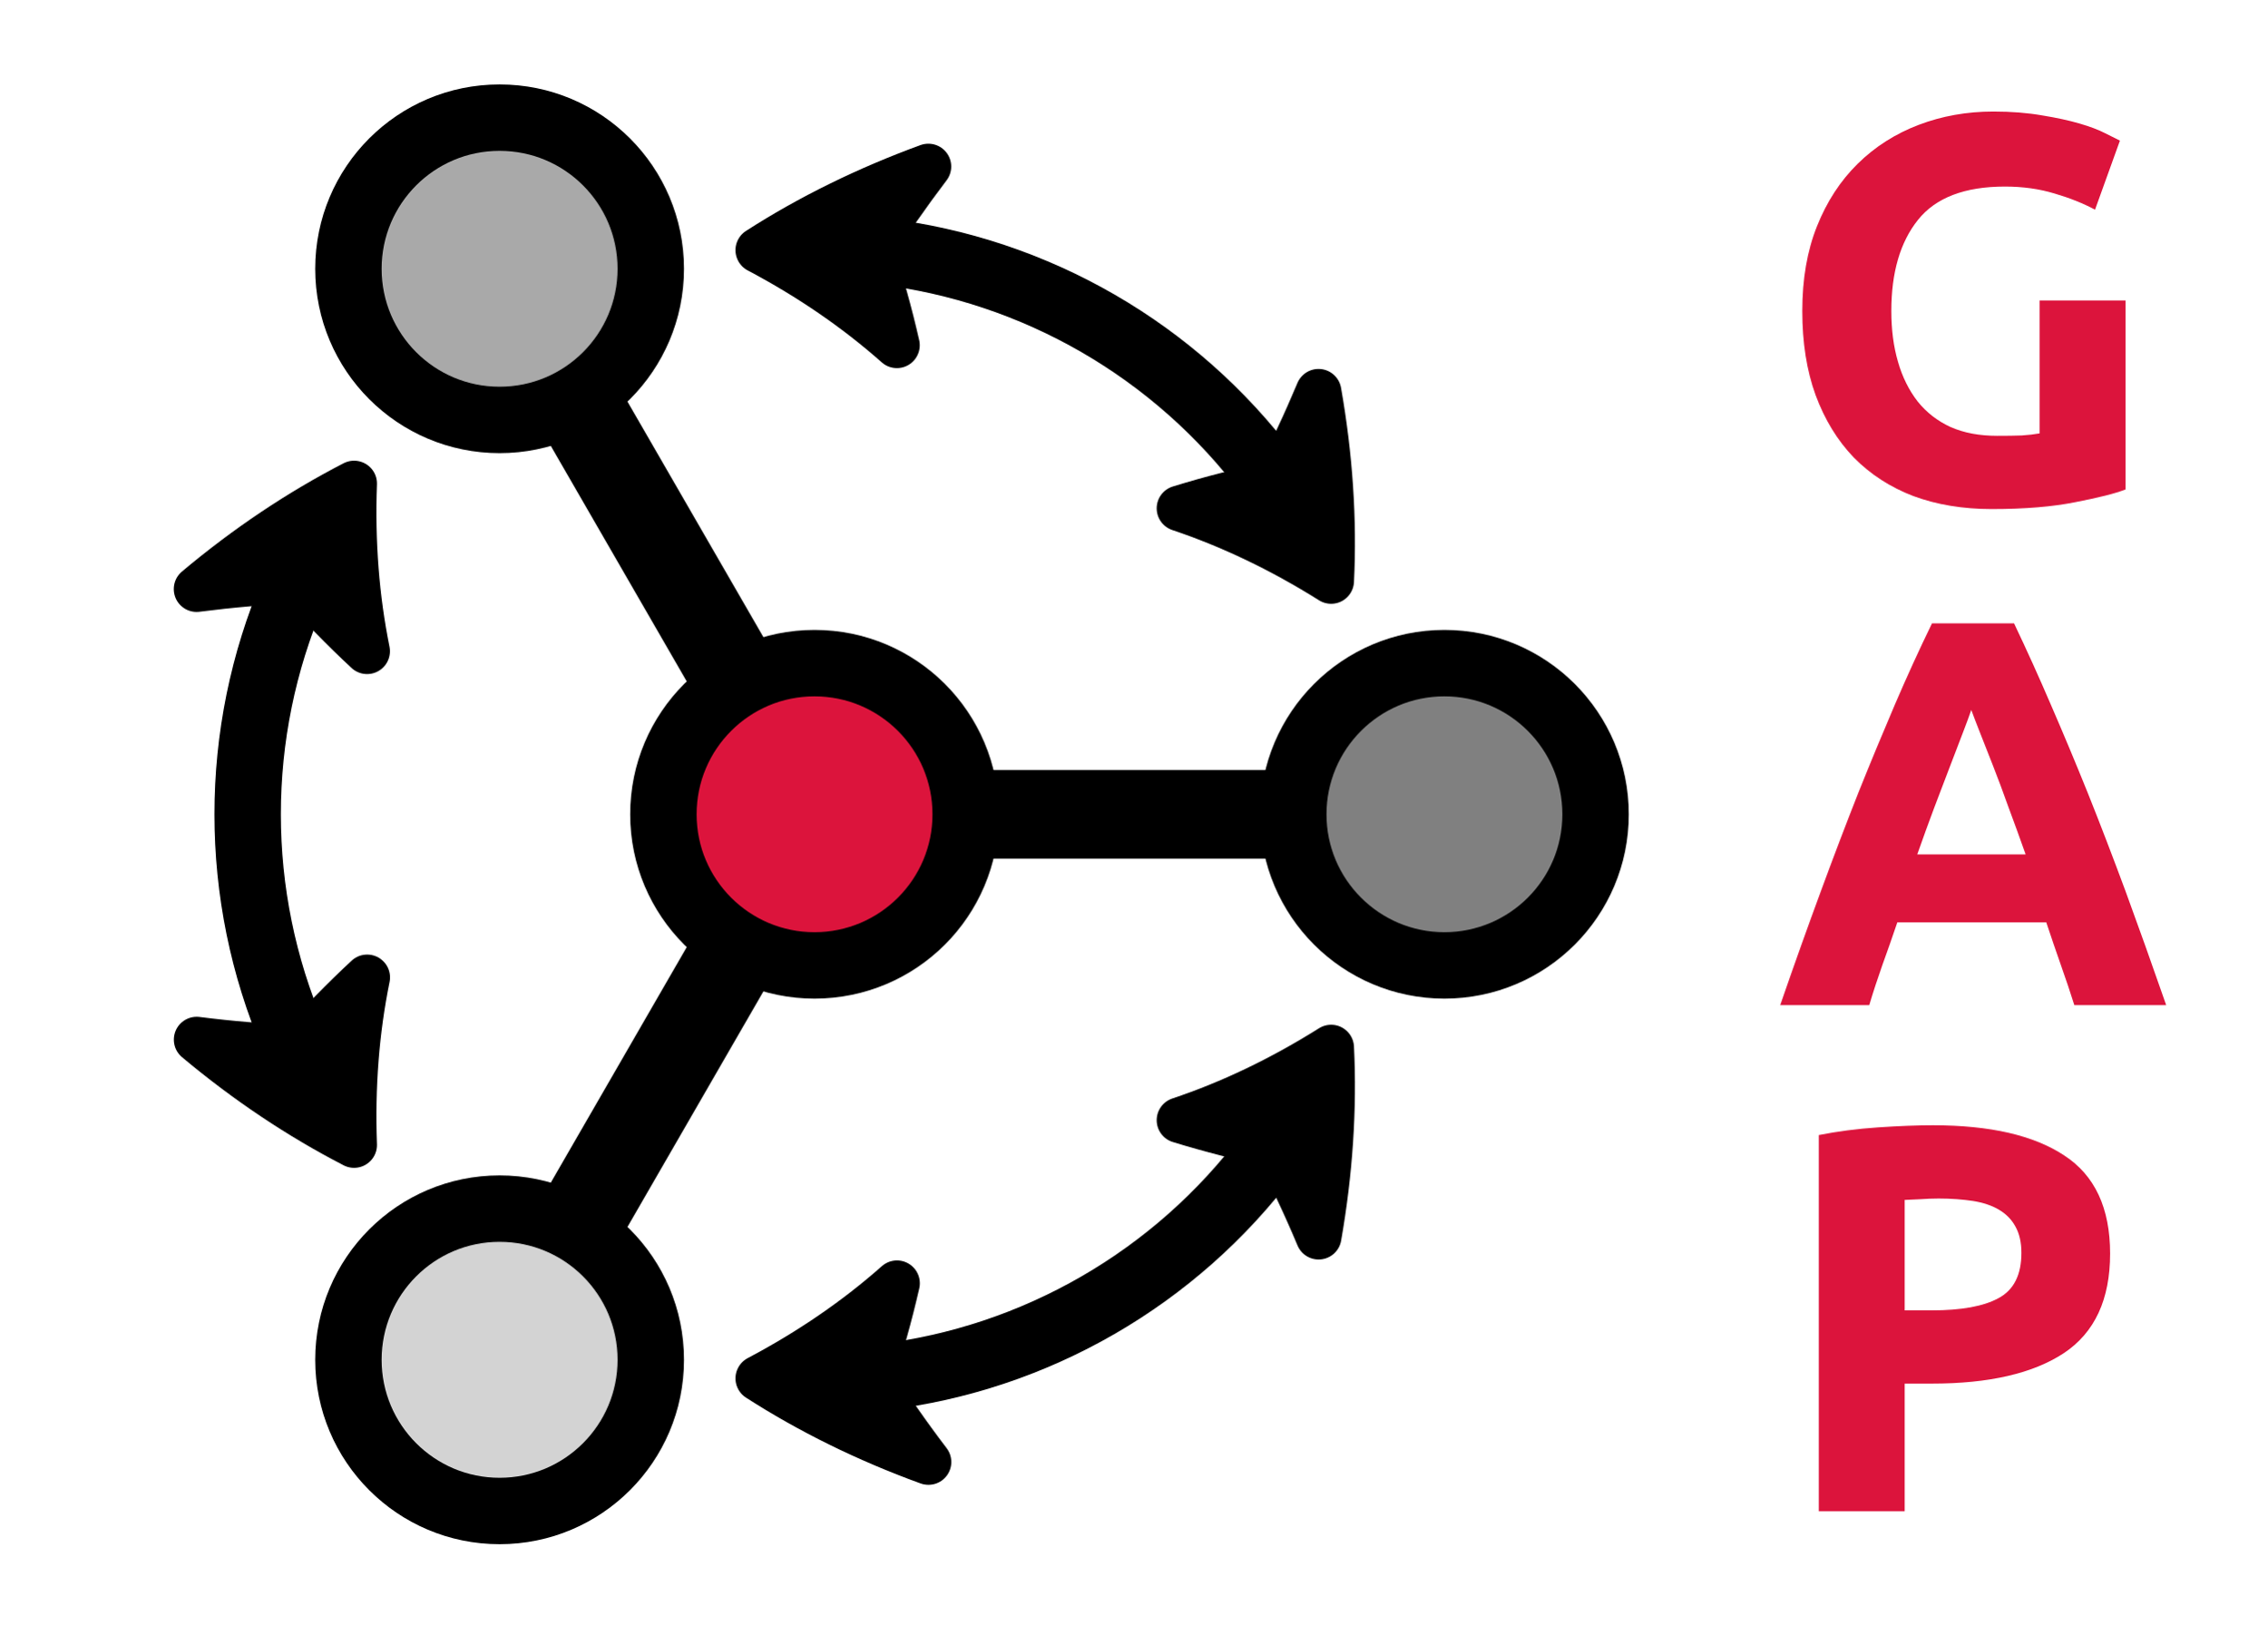
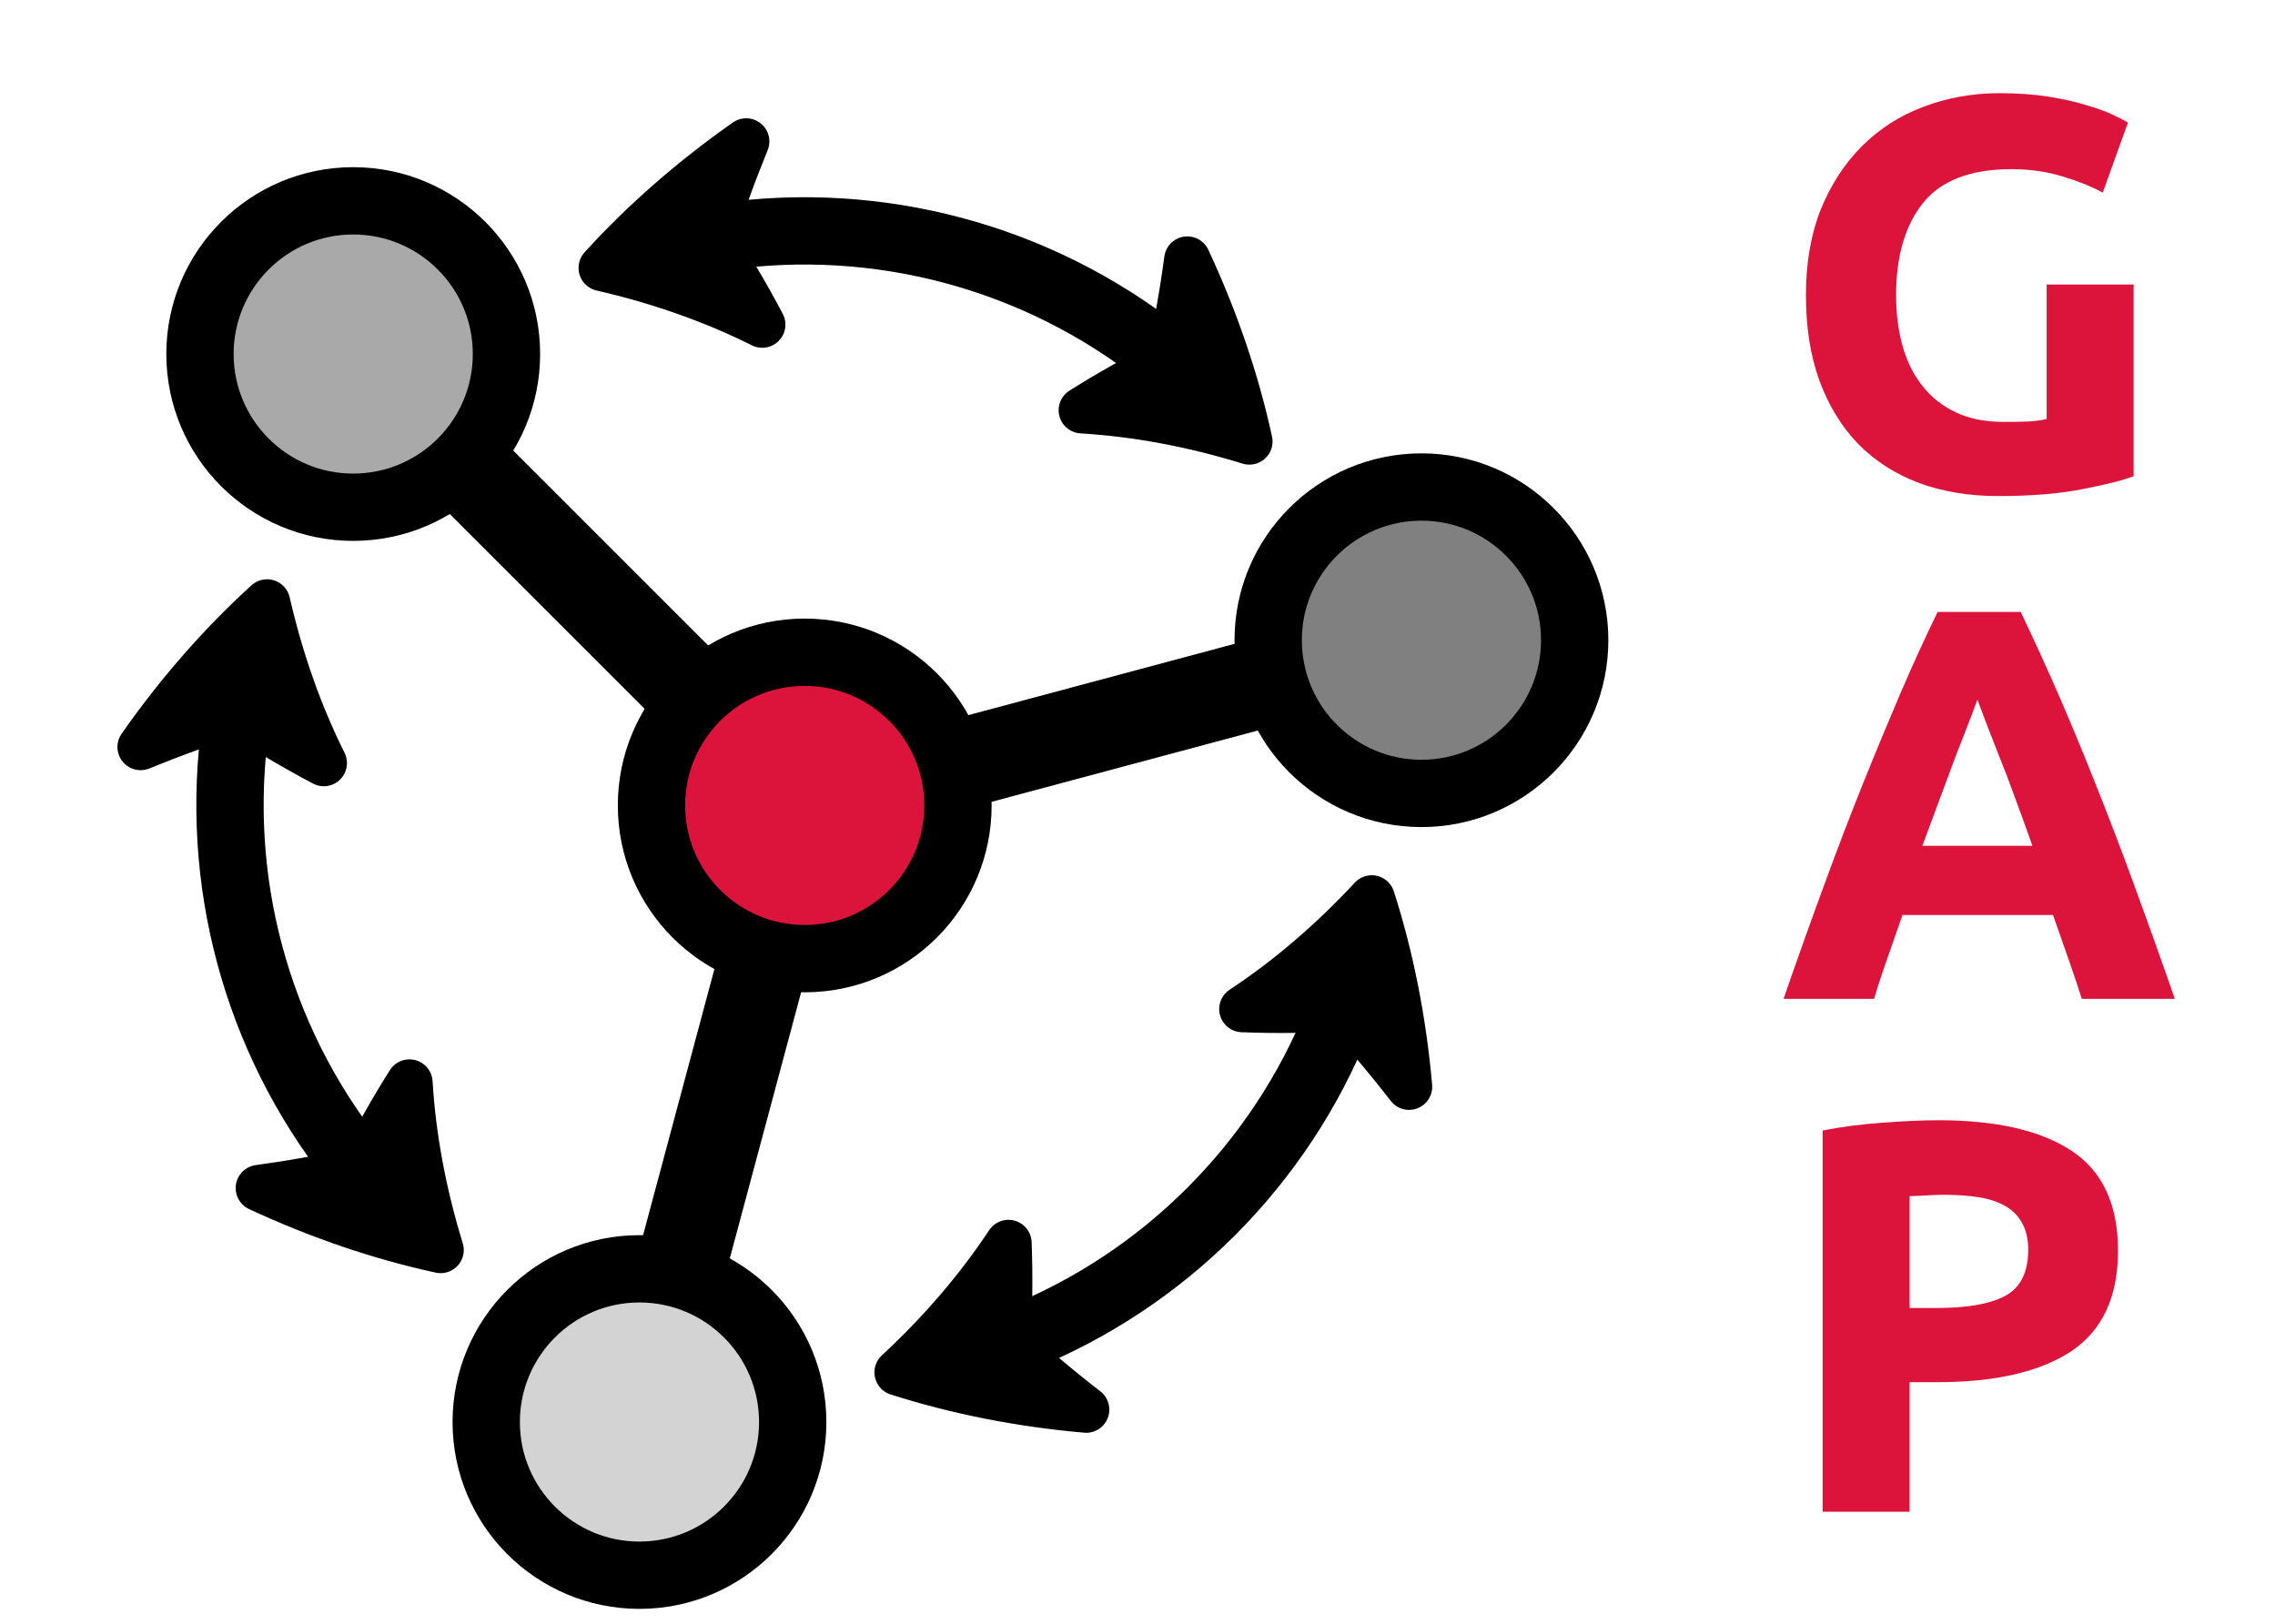
- <svg xmlns="http://www.w3.org/2000/svg" xmlns:xlink="http://www.w3.org/1999/xlink" width="101.041pt" height="73.288pt" viewBox="0 0 101.041 73.288">
+ <svg xmlns="http://www.w3.org/2000/svg" xmlns:xlink="http://www.w3.org/1999/xlink" width="100.122pt" height="71.451pt" viewBox="0 0 100.122 71.451">
  <defs>
    <g>
      <g id="glyph-0-0">
-         <path d="M 10.266 -14.062 C 8.473 -14.062 7.18 -13.566 6.391 -12.578 C 5.598 -11.586 5.203 -10.234 5.203 -8.516 C 5.203 -7.68 5.301 -6.926 5.5 -6.25 C 5.695 -5.57 5.988 -4.984 6.375 -4.484 C 6.77 -3.992 7.258 -3.613 7.844 -3.344 C 8.438 -3.082 9.129 -2.953 9.922 -2.953 C 10.348 -2.953 10.711 -2.957 11.016 -2.969 C 11.316 -2.988 11.582 -3.02 11.812 -3.062 L 11.812 -8.984 L 15.641 -8.984 L 15.641 -0.562 C 15.18 -0.383 14.441 -0.195 13.422 0 C 12.41 0.207 11.16 0.312 9.672 0.312 C 8.391 0.312 7.227 0.117 6.188 -0.266 C 5.156 -0.66 4.27 -1.234 3.531 -1.984 C 2.801 -2.742 2.234 -3.672 1.828 -4.766 C 1.43 -5.859 1.234 -7.109 1.234 -8.516 C 1.234 -9.941 1.453 -11.203 1.891 -12.297 C 2.328 -13.391 2.93 -14.316 3.703 -15.078 C 4.473 -15.836 5.379 -16.414 6.422 -16.812 C 7.461 -17.207 8.57 -17.406 9.75 -17.406 C 10.551 -17.406 11.273 -17.348 11.922 -17.234 C 12.566 -17.129 13.117 -17.008 13.578 -16.875 C 14.047 -16.738 14.43 -16.594 14.734 -16.438 C 15.035 -16.289 15.254 -16.18 15.391 -16.109 L 14.281 -13.031 C 13.758 -13.312 13.16 -13.551 12.484 -13.75 C 11.805 -13.957 11.066 -14.062 10.266 -14.062 Z M 10.266 -14.062 " />
+         <path d="M 10.281 -14.078 C 8.488 -14.078 7.191 -13.582 6.391 -12.594 C 5.598 -11.602 5.203 -10.25 5.203 -8.531 C 5.203 -7.695 5.301 -6.938 5.5 -6.25 C 5.695 -5.57 5.992 -4.988 6.391 -4.5 C 6.785 -4.008 7.273 -3.629 7.859 -3.359 C 8.453 -3.086 9.141 -2.953 9.922 -2.953 C 10.348 -2.953 10.711 -2.957 11.016 -2.969 C 11.328 -2.988 11.598 -3.023 11.828 -3.078 L 11.828 -9 L 15.656 -9 L 15.656 -0.562 C 15.195 -0.383 14.457 -0.195 13.438 0 C 12.426 0.207 11.176 0.312 9.688 0.312 C 8.406 0.312 7.242 0.117 6.203 -0.266 C 5.16 -0.66 4.27 -1.234 3.531 -1.984 C 2.801 -2.742 2.234 -3.672 1.828 -4.766 C 1.43 -5.867 1.234 -7.125 1.234 -8.531 C 1.234 -9.957 1.453 -11.219 1.891 -12.312 C 2.336 -13.406 2.941 -14.332 3.703 -15.094 C 4.473 -15.863 5.379 -16.441 6.422 -16.828 C 7.461 -17.223 8.57 -17.422 9.75 -17.422 C 10.562 -17.422 11.289 -17.367 11.938 -17.266 C 12.582 -17.16 13.133 -17.035 13.594 -16.891 C 14.062 -16.754 14.445 -16.613 14.75 -16.469 C 15.062 -16.32 15.281 -16.207 15.406 -16.125 L 14.297 -13.047 C 13.773 -13.328 13.176 -13.566 12.5 -13.766 C 11.82 -13.973 11.082 -14.078 10.281 -14.078 Z M 10.281 -14.078 " />
      </g>
      <g id="glyph-0-1">
-         <path d="M 13.359 0 C 13.172 -0.594 12.969 -1.195 12.75 -1.812 C 12.531 -2.438 12.316 -3.062 12.109 -3.688 L 5.469 -3.688 C 5.258 -3.062 5.039 -2.438 4.812 -1.812 C 4.594 -1.195 4.395 -0.594 4.219 0 L 0.25 0 C 0.883 -1.832 1.488 -3.523 2.062 -5.078 C 2.633 -6.629 3.191 -8.094 3.734 -9.469 C 4.285 -10.844 4.828 -12.148 5.359 -13.391 C 5.891 -14.629 6.441 -15.836 7.016 -17.016 L 10.672 -17.016 C 11.234 -15.836 11.781 -14.629 12.312 -13.391 C 12.852 -12.148 13.398 -10.844 13.953 -9.469 C 14.504 -8.094 15.066 -6.629 15.641 -5.078 C 16.211 -3.523 16.816 -1.832 17.453 0 Z M 8.766 -13.156 C 8.68 -12.906 8.555 -12.566 8.391 -12.141 C 8.234 -11.723 8.047 -11.234 7.828 -10.672 C 7.617 -10.117 7.383 -9.504 7.125 -8.828 C 6.875 -8.16 6.617 -7.457 6.359 -6.719 L 11.188 -6.719 C 10.926 -7.457 10.672 -8.16 10.422 -8.828 C 10.18 -9.504 9.953 -10.117 9.734 -10.672 C 9.516 -11.234 9.32 -11.723 9.156 -12.141 C 8.988 -12.566 8.859 -12.906 8.766 -13.156 Z M 8.766 -13.156 " />
+         <path d="M 13.375 0 C 13.188 -0.594 12.984 -1.195 12.766 -1.812 C 12.547 -2.438 12.328 -3.062 12.109 -3.688 L 5.484 -3.688 C 5.266 -3.062 5.047 -2.438 4.828 -1.812 C 4.609 -1.195 4.41 -0.594 4.234 0 L 0.25 0 C 0.883 -1.832 1.488 -3.523 2.062 -5.078 C 2.633 -6.641 3.195 -8.109 3.75 -9.484 C 4.301 -10.859 4.844 -12.164 5.375 -13.406 C 5.906 -14.645 6.457 -15.852 7.031 -17.031 L 10.688 -17.031 C 11.25 -15.852 11.801 -14.645 12.344 -13.406 C 12.883 -12.164 13.426 -10.859 13.969 -9.484 C 14.52 -8.109 15.082 -6.641 15.656 -5.078 C 16.227 -3.523 16.832 -1.832 17.469 0 Z M 8.781 -13.172 C 8.695 -12.93 8.57 -12.598 8.406 -12.172 C 8.238 -11.742 8.047 -11.25 7.828 -10.688 C 7.617 -10.133 7.391 -9.52 7.141 -8.844 C 6.891 -8.176 6.629 -7.473 6.359 -6.734 L 11.203 -6.734 C 10.941 -7.473 10.688 -8.176 10.438 -8.844 C 10.195 -9.52 9.961 -10.133 9.734 -10.688 C 9.516 -11.25 9.32 -11.742 9.156 -12.172 C 9 -12.598 8.875 -12.93 8.781 -13.172 Z M 8.781 -13.172 " />
      </g>
      <g id="glyph-0-2">
-         <path d="M 7.062 -17.203 C 9.602 -17.203 11.551 -16.754 12.906 -15.859 C 14.27 -14.973 14.953 -13.516 14.953 -11.484 C 14.953 -9.441 14.266 -7.961 12.891 -7.047 C 11.516 -6.141 9.551 -5.688 7 -5.688 L 5.797 -5.688 L 5.797 0 L 1.969 0 L 1.969 -16.766 C 2.801 -16.93 3.68 -17.047 4.609 -17.109 C 5.547 -17.172 6.363 -17.203 7.062 -17.203 Z M 7.312 -13.938 C 7.031 -13.938 6.754 -13.926 6.484 -13.906 C 6.223 -13.895 5.992 -13.883 5.797 -13.875 L 5.797 -8.953 L 7 -8.953 C 8.32 -8.953 9.316 -9.133 9.984 -9.5 C 10.66 -9.863 11 -10.535 11 -11.516 C 11 -11.984 10.91 -12.375 10.734 -12.688 C 10.566 -13 10.32 -13.25 10 -13.438 C 9.688 -13.625 9.301 -13.754 8.844 -13.828 C 8.383 -13.898 7.875 -13.938 7.312 -13.938 Z M 7.312 -13.938 " />
+         <path d="M 7.078 -17.234 C 9.617 -17.234 11.566 -16.785 12.922 -15.891 C 14.285 -14.992 14.969 -13.531 14.969 -11.5 C 14.969 -9.457 14.281 -7.977 12.906 -7.062 C 11.531 -6.156 9.562 -5.703 7 -5.703 L 5.797 -5.703 L 5.797 0 L 1.969 0 L 1.969 -16.781 C 2.801 -16.945 3.68 -17.062 4.609 -17.125 C 5.547 -17.195 6.367 -17.234 7.078 -17.234 Z M 7.328 -13.953 C 7.047 -13.953 6.77 -13.941 6.5 -13.922 C 6.227 -13.91 5.992 -13.898 5.797 -13.891 L 5.797 -8.969 L 7 -8.969 C 8.332 -8.969 9.332 -9.145 10 -9.5 C 10.676 -9.863 11.016 -10.539 11.016 -11.531 C 11.016 -12 10.926 -12.391 10.75 -12.703 C 10.582 -13.016 10.336 -13.266 10.016 -13.453 C 9.691 -13.641 9.301 -13.77 8.844 -13.844 C 8.383 -13.914 7.879 -13.953 7.328 -13.953 Z M 7.328 -13.953 " />
      </g>
    </g>
    <clipPath id="clip-0">
-       <path clip-rule="nonzero" d="M 0.012 0 L 90 0 L 90 72.582 L 0.012 72.582 Z M 0.012 0 " />
+       <path clip-rule="nonzero" d="M 0 0.039 L 99.25 0.039 L 99.25 70.867 L 0 70.867 Z M 0 0.039 " />
    </clipPath>
    <clipPath id="clip-1">
-       <path clip-rule="nonzero" d="M 0.012 0 L 85 0 L 85 72.582 L 0.012 72.582 Z M 0.012 0 " />
+       <path clip-rule="nonzero" d="M 0 0.039 L 88 0.039 L 88 70.867 L 0 70.867 Z M 0 0.039 " />
    </clipPath>
    <clipPath id="clip-2">
-       <path clip-rule="nonzero" d="M 15 0 L 100.078 0 L 100.078 72.582 L 15 72.582 Z M 15 0 " />
+       <path clip-rule="nonzero" d="M 0 0.039 L 90 0.039 L 90 70.867 L 0 70.867 Z M 0 0.039 " />
    </clipPath>
    <clipPath id="clip-3">
-       <path clip-rule="nonzero" d="M 0.012 0 L 71 0 L 71 61 L 0.012 61 Z M 0.012 0 " />
+       <path clip-rule="nonzero" d="M 0 0.039 L 85 0.039 L 85 70.867 L 0 70.867 Z M 0 0.039 " />
    </clipPath>
    <clipPath id="clip-4">
-       <path clip-rule="nonzero" d="M 0.012 12 L 71 12 L 71 72.582 L 0.012 72.582 Z M 0.012 12 " />
+       <path clip-rule="nonzero" d="M 13 0.039 L 99.25 0.039 L 99.25 70.867 L 13 70.867 Z M 13 0.039 " />
    </clipPath>
    <clipPath id="clip-5">
-       <path clip-rule="nonzero" d="M 0.012 0 L 99 0 L 99 64 L 0.012 64 Z M 0.012 0 " />
+       <path clip-rule="nonzero" d="M 0 0.039 L 65 0.039 L 65 65 L 0 65 Z M 0 0.039 " />
    </clipPath>
    <clipPath id="clip-6">
-       <path clip-rule="nonzero" d="M 0.012 0 L 55 0 L 55 72.582 L 0.012 72.582 Z M 0.012 0 " />
+       <path clip-rule="nonzero" d="M 0 13 L 77 13 L 77 70.867 L 0 70.867 Z M 0 13 " />
    </clipPath>
    <clipPath id="clip-7">
-       <path clip-rule="nonzero" d="M 0.012 9 L 99 9 L 99 72.582 L 0.012 72.582 Z M 0.012 9 " />
+       <path clip-rule="nonzero" d="M 0 0.039 L 93 0.039 L 93 58 L 0 58 Z M 0 0.039 " />
+     </clipPath>
+     <clipPath id="clip-8">
+       <path clip-rule="nonzero" d="M 0 0.039 L 58 0.039 L 58 70.867 L 0 70.867 Z M 0 0.039 " />
+     </clipPath>
+     <clipPath id="clip-9">
+       <path clip-rule="nonzero" d="M 2 2 L 99.25 2 L 99.25 70.867 L 2 70.867 Z M 2 2 " />
    </clipPath>
  </defs>
-   <path fill="none" stroke-width="3.985" stroke-linecap="butt" stroke-linejoin="miter" stroke="rgb(0%, 0%, 0%)" stroke-opacity="1" stroke-miterlimit="10" d="M 5.67 -0.002 L 22.677 -0.002 " transform="matrix(0.990378, 0, 0, -0.990378, 36.30263, 36.29142)" />
  <g clip-path="url(#clip-0)">
-     <path fill="none" stroke-width="3.985" stroke-linecap="butt" stroke-linejoin="miter" stroke="rgb(0%, 0%, 0%)" stroke-opacity="1" stroke-miterlimit="10" d="M -2.834 4.909 L -11.337 19.641 " transform="matrix(0.990378, 0, 0, -0.990378, 36.30263, 36.29142)" />
-     <path fill="none" stroke-width="3.985" stroke-linecap="butt" stroke-linejoin="miter" stroke="rgb(0%, 0%, 0%)" stroke-opacity="1" stroke-miterlimit="10" d="M -2.834 -4.908 L -11.337 -19.64 " transform="matrix(0.990378, 0, 0, -0.990378, 36.30263, 36.29142)" />
+     <path fill="none" stroke-width="3.985" stroke-linecap="butt" stroke-linejoin="miter" stroke="rgb(0%, 0%, 0%)" stroke-opacity="1" stroke-miterlimit="10" d="M 5.477 1.467 L 21.905 5.868 " transform="matrix(0.991307, 0, 0, -0.991307, 35.41444, 35.45388)" />
  </g>
-   <path fill-rule="nonzero" fill="rgb(86.4%, 7.999%, 23.499%)" fill-opacity="1" d="M 43.039 36.293 C 43.039 32.57 40.023 29.555 36.301 29.555 C 32.582 29.555 29.566 32.57 29.566 36.293 C 29.566 40.012 32.582 43.027 36.301 43.027 C 40.023 43.027 43.039 40.012 43.039 36.293 Z M 43.039 36.293 " />
  <g clip-path="url(#clip-1)">
-     <path fill="none" stroke-width="2.989" stroke-linecap="butt" stroke-linejoin="miter" stroke="rgb(0%, 0%, 0%)" stroke-opacity="1" stroke-miterlimit="10" d="M 6.802 -0.002 C 6.802 3.757 3.757 6.802 -0.002 6.802 C -3.757 6.802 -6.802 3.757 -6.802 -0.002 C -6.802 -3.756 -3.757 -6.801 -0.002 -6.801 C 3.757 -6.801 6.802 -3.756 6.802 -0.002 Z M 6.802 -0.002 " transform="matrix(0.990378, 0, 0, -0.990378, 36.30263, 36.29142)" />
+     <path fill="none" stroke-width="3.985" stroke-linecap="butt" stroke-linejoin="miter" stroke="rgb(0%, 0%, 0%)" stroke-opacity="1" stroke-miterlimit="10" d="M -4.008 4.008 L -16.034 16.035 " transform="matrix(0.991307, 0, 0, -0.991307, 35.41444, 35.45388)" />
  </g>
-   <path fill-rule="nonzero" fill="rgb(50%, 50%, 50%)" fill-opacity="1" d="M 71.113 36.293 C 71.113 32.57 68.098 29.555 64.375 29.555 C 60.656 29.555 57.641 32.57 57.641 36.293 C 57.641 40.012 60.656 43.027 64.375 43.027 C 68.098 43.027 71.113 40.012 71.113 36.293 Z M 71.113 36.293 " />
  <g clip-path="url(#clip-2)">
-     <path fill="none" stroke-width="2.989" stroke-linecap="butt" stroke-linejoin="miter" stroke="rgb(0%, 0%, 0%)" stroke-opacity="1" stroke-miterlimit="10" d="M 35.149 -0.002 C 35.149 3.757 32.104 6.802 28.345 6.802 C 24.59 6.802 21.545 3.757 21.545 -0.002 C 21.545 -3.756 24.59 -6.801 28.345 -6.801 C 32.104 -6.801 35.149 -3.756 35.149 -0.002 Z M 35.149 -0.002 " transform="matrix(0.990378, 0, 0, -0.990378, 36.30263, 36.29142)" />
+     <path fill="none" stroke-width="3.985" stroke-linecap="butt" stroke-linejoin="miter" stroke="rgb(0%, 0%, 0%)" stroke-opacity="1" stroke-miterlimit="10" d="M -1.466 -5.477 L -5.868 -21.905 " transform="matrix(0.991307, 0, 0, -0.991307, 35.41444, 35.45388)" />
  </g>
-   <path fill-rule="nonzero" fill="rgb(66.399%, 66.399%, 66.399%)" fill-opacity="1" d="M 29.004 11.98 C 29.004 8.258 25.988 5.242 22.266 5.242 C 18.543 5.242 15.527 8.258 15.527 11.98 C 15.527 15.699 18.543 18.715 22.266 18.715 C 25.988 18.715 29.004 15.699 29.004 11.98 Z M 29.004 11.98 " />
+   <path fill-rule="nonzero" fill="rgb(86.4%, 7.999%, 23.499%)" fill-opacity="1" d="M 42.16 35.453 C 42.16 31.73 39.141 28.711 35.414 28.711 C 31.691 28.711 28.672 31.73 28.672 35.453 C 28.672 39.18 31.691 42.199 35.414 42.199 C 39.141 42.199 42.16 39.18 42.16 35.453 Z M 42.16 35.453 " />
  <g clip-path="url(#clip-3)">
-     <path fill="none" stroke-width="2.989" stroke-linecap="butt" stroke-linejoin="miter" stroke="rgb(0%, 0%, 0%)" stroke-opacity="1" stroke-miterlimit="10" d="M -7.37 24.547 C -7.37 28.306 -10.415 31.351 -14.173 31.351 C -17.932 31.351 -20.977 28.306 -20.977 24.547 C -20.977 20.792 -17.932 17.747 -14.173 17.747 C -10.415 17.747 -7.37 20.792 -7.37 24.547 Z M -7.37 24.547 " transform="matrix(0.990378, 0, 0, -0.990378, 36.30263, 36.29142)" />
+     <path fill="none" stroke-width="2.989" stroke-linecap="butt" stroke-linejoin="miter" stroke="rgb(0%, 0%, 0%)" stroke-opacity="1" stroke-miterlimit="10" d="M 6.805 0.001 C 6.805 3.756 3.759 6.802 -0 6.802 C -3.756 6.802 -6.802 3.756 -6.802 0.001 C -6.802 -3.758 -3.756 -6.804 -0 -6.804 C 3.759 -6.804 6.805 -3.758 6.805 0.001 Z M 6.805 0.001 " transform="matrix(0.991307, 0, 0, -0.991307, 35.41444, 35.45388)" />
  </g>
-   <path fill-rule="nonzero" fill="rgb(82.799%, 82.799%, 82.799%)" fill-opacity="1" d="M 29.004 60.605 C 29.004 56.883 25.988 53.867 22.266 53.867 C 18.543 53.867 15.527 56.883 15.527 60.605 C 15.527 64.324 18.543 67.344 22.266 67.344 C 25.988 67.344 29.004 64.324 29.004 60.605 Z M 29.004 60.605 " />
+   <path fill-rule="nonzero" fill="rgb(50%, 50%, 50%)" fill-opacity="1" d="M 69.301 28.18 C 69.301 24.457 66.281 21.438 62.559 21.438 C 58.832 21.438 55.812 24.457 55.812 28.18 C 55.812 31.906 58.832 34.926 62.559 34.926 C 66.281 34.926 69.301 31.906 69.301 28.18 Z M 69.301 28.18 " />
  <g clip-path="url(#clip-4)">
-     <path fill="none" stroke-width="2.989" stroke-linecap="butt" stroke-linejoin="miter" stroke="rgb(0%, 0%, 0%)" stroke-opacity="1" stroke-miterlimit="10" d="M -7.37 -24.55 C -7.37 -20.791 -10.415 -17.747 -14.173 -17.747 C -17.932 -17.747 -20.977 -20.791 -20.977 -24.55 C -20.977 -28.305 -17.932 -31.354 -14.173 -31.354 C -10.415 -31.354 -7.37 -28.305 -7.37 -24.55 Z M -7.37 -24.55 " transform="matrix(0.990378, 0, 0, -0.990378, 36.30263, 36.29142)" />
+     <path fill="none" stroke-width="2.989" stroke-linecap="butt" stroke-linejoin="miter" stroke="rgb(0%, 0%, 0%)" stroke-opacity="1" stroke-miterlimit="10" d="M 34.184 7.338 C 34.184 11.093 31.137 14.139 27.382 14.139 C 23.623 14.139 20.577 11.093 20.577 7.338 C 20.577 3.579 23.623 0.533 27.382 0.533 C 31.137 0.533 34.184 3.579 34.184 7.338 Z M 34.184 7.338 " transform="matrix(0.991307, 0, 0, -0.991307, 35.41444, 35.45388)" />
  </g>
+   <path fill-rule="nonzero" fill="rgb(66.399%, 66.399%, 66.399%)" fill-opacity="1" d="M 22.289 15.582 C 22.289 11.859 19.27 8.84 15.543 8.84 C 11.82 8.84 8.801 11.859 8.801 15.582 C 8.801 19.309 11.82 22.328 15.543 22.328 C 19.27 22.328 22.289 19.309 22.289 15.582 Z M 22.289 15.582 " />
  <g clip-path="url(#clip-5)">
-     <path fill="none" stroke-width="2.989" stroke-linecap="butt" stroke-linejoin="miter" stroke="rgb(0%, 0%, 0%)" stroke-opacity="1" stroke-miterlimit="10" d="M 20.429 15.282 C 16.252 20.867 9.945 24.512 3.019 25.336 " transform="matrix(0.990378, 0, 0, -0.990378, 36.30263, 36.29142)" />
+     <path fill="none" stroke-width="2.989" stroke-linecap="butt" stroke-linejoin="miter" stroke="rgb(0%, 0%, 0%)" stroke-opacity="1" stroke-miterlimit="10" d="M -13.24 20.046 C -13.24 23.801 -16.286 26.847 -20.046 26.847 C -23.801 26.847 -26.847 23.801 -26.847 20.046 C -26.847 16.287 -23.801 13.241 -20.046 13.241 C -16.286 13.241 -13.24 16.287 -13.24 20.046 Z M -13.24 20.046 " transform="matrix(0.991307, 0, 0, -0.991307, 35.41444, 35.45388)" />
  </g>
-   <path fill-rule="nonzero" fill="rgb(0%, 0%, 0%)" fill-opacity="1" stroke-width="2.057" stroke-linecap="butt" stroke-linejoin="round" stroke="rgb(0%, 0%, 0%)" stroke-opacity="1" stroke-miterlimit="10" d="M 23.249 10.502 C 23.383 13.247 23.194 16.103 22.681 19.013 C 22.086 17.594 21.439 16.209 20.733 14.868 C 19.266 14.568 17.83 14.202 16.426 13.768 C 18.721 12.999 21.013 11.906 23.249 10.502 Z M 23.249 10.502 " transform="matrix(0.990378, 0, 0, -0.990378, 36.30263, 36.29142)" />
-   <path fill-rule="nonzero" fill="rgb(0%, 0%, 0%)" fill-opacity="1" stroke-width="2.057" stroke-linecap="butt" stroke-linejoin="round" stroke="rgb(0%, 0%, 0%)" stroke-opacity="1" stroke-miterlimit="10" d="M -2.53 25.387 C -0.195 24.153 1.895 22.713 3.706 21.108 C 3.382 22.54 2.98 23.967 2.511 25.391 C 3.315 26.669 4.191 27.923 5.122 29.15 C 2.349 28.136 -0.219 26.874 -2.53 25.387 Z M -2.53 25.387 " transform="matrix(0.990378, 0, 0, -0.990378, 36.30263, 36.29142)" />
+   <path fill-rule="nonzero" fill="rgb(82.799%, 82.799%, 82.799%)" fill-opacity="1" d="M 34.887 62.598 C 34.887 58.871 31.867 55.852 28.141 55.852 C 24.418 55.852 21.398 58.871 21.398 62.598 C 21.398 66.32 24.418 69.34 28.141 69.34 C 31.867 69.34 34.887 66.32 34.887 62.598 Z M 34.887 62.598 " />
  <g clip-path="url(#clip-6)">
-     <path fill="none" stroke-width="2.989" stroke-linecap="butt" stroke-linejoin="miter" stroke="rgb(0%, 0%, 0%)" stroke-opacity="1" stroke-miterlimit="10" d="M -23.45 10.052 C -26.199 3.643 -26.199 -3.642 -23.45 -10.051 " transform="matrix(0.990378, 0, 0, -0.990378, 36.30263, 36.29142)" />
+     <path fill="none" stroke-width="2.989" stroke-linecap="butt" stroke-linejoin="miter" stroke="rgb(0%, 0%, 0%)" stroke-opacity="1" stroke-miterlimit="10" d="M -0.532 -27.382 C -0.532 -23.623 -3.578 -20.577 -7.338 -20.577 C -11.093 -20.577 -14.139 -23.623 -14.139 -27.382 C -14.139 -31.137 -11.093 -34.183 -7.338 -34.183 C -3.578 -34.183 -0.532 -31.137 -0.532 -27.382 Z M -0.532 -27.382 " transform="matrix(0.991307, 0, 0, -0.991307, 35.41444, 35.45388)" />
  </g>
-   <path fill-rule="nonzero" fill="rgb(0%, 0%, 0%)" fill-opacity="1" stroke-width="2.057" stroke-linecap="butt" stroke-linejoin="round" stroke="rgb(0%, 0%, 0%)" stroke-opacity="1" stroke-miterlimit="10" d="M -20.721 14.884 C -23.162 13.626 -25.545 12.036 -27.808 10.135 C -26.278 10.332 -24.756 10.462 -23.245 10.522 C -22.247 9.401 -21.214 8.34 -20.137 7.339 C -20.618 9.713 -20.819 12.245 -20.721 14.884 Z M -20.721 14.884 " transform="matrix(0.990378, 0, 0, -0.990378, 36.30263, 36.29142)" />
-   <path fill-rule="nonzero" fill="rgb(0%, 0%, 0%)" fill-opacity="1" stroke-width="2.057" stroke-linecap="butt" stroke-linejoin="round" stroke="rgb(0%, 0%, 0%)" stroke-opacity="1" stroke-miterlimit="10" d="M -20.721 -14.883 C -20.819 -12.244 -20.618 -9.712 -20.133 -7.342 C -21.21 -8.344 -22.247 -9.405 -23.245 -10.521 C -24.756 -10.462 -26.278 -10.335 -27.805 -10.142 C -25.545 -12.035 -23.162 -13.625 -20.721 -14.883 Z M -20.721 -14.883 " transform="matrix(0.990378, 0, 0, -0.990378, 36.30263, 36.29142)" />
  <g clip-path="url(#clip-7)">
-     <path fill="none" stroke-width="2.989" stroke-linecap="butt" stroke-linejoin="miter" stroke="rgb(0%, 0%, 0%)" stroke-opacity="1" stroke-miterlimit="10" d="M 3.019 -25.335 C 9.945 -24.511 16.256 -20.866 20.433 -15.281 " transform="matrix(0.990378, 0, 0, -0.990378, 36.30263, 36.29142)" />
+     <path fill="none" stroke-width="2.989" stroke-linecap="butt" stroke-linejoin="miter" stroke="rgb(0%, 0%, 0%)" stroke-opacity="1" stroke-miterlimit="10" d="M 15.781 20.05 C 10.3 24.365 3.262 26.248 -3.641 25.252 " transform="matrix(0.991307, 0, 0, -0.991307, 35.41444, 35.45388)" />
  </g>
-   <path fill-rule="nonzero" fill="rgb(0%, 0%, 0%)" fill-opacity="1" stroke-width="2.057" stroke-linecap="butt" stroke-linejoin="round" stroke="rgb(0%, 0%, 0%)" stroke-opacity="1" stroke-miterlimit="10" d="M -2.53 -25.386 C -0.219 -26.873 2.349 -28.139 5.126 -29.149 C 4.191 -27.923 3.319 -26.668 2.511 -25.39 C 2.984 -23.97 3.382 -22.539 3.71 -21.107 C 1.899 -22.712 -0.195 -24.152 -2.53 -25.386 Z M -2.53 -25.386 " transform="matrix(0.990378, 0, 0, -0.990378, 36.30263, 36.29142)" />
-   <path fill-rule="nonzero" fill="rgb(0%, 0%, 0%)" fill-opacity="1" stroke-width="2.057" stroke-linecap="butt" stroke-linejoin="round" stroke="rgb(0%, 0%, 0%)" stroke-opacity="1" stroke-miterlimit="10" d="M 23.249 -10.501 C 21.013 -11.905 18.721 -13.002 16.426 -13.767 C 17.83 -14.197 19.266 -14.567 20.733 -14.867 C 21.439 -16.208 22.09 -17.589 22.685 -19.009 C 23.194 -16.102 23.383 -13.246 23.249 -10.501 Z M 23.249 -10.501 " transform="matrix(0.990378, 0, 0, -0.990378, 36.30263, 36.29142)" />
+   <path fill-rule="nonzero" fill="rgb(0%, 0%, 0%)" fill-opacity="1" stroke-width="2.057" stroke-linecap="butt" stroke-linejoin="round" stroke="rgb(0%, 0%, 0%)" stroke-opacity="1" stroke-miterlimit="10" d="M 19.742 16.161 C 19.158 18.848 18.236 21.559 16.987 24.239 C 16.782 22.71 16.514 21.205 16.179 19.727 C 14.84 19.057 13.547 18.332 12.302 17.548 C 14.717 17.402 17.216 16.941 19.742 16.161 Z M 19.742 16.161 " transform="matrix(0.991307, 0, 0, -0.991307, 35.41444, 35.45388)" />
+   <path fill-rule="nonzero" fill="rgb(0%, 0%, 0%)" fill-opacity="1" stroke-width="2.057" stroke-linecap="butt" stroke-linejoin="round" stroke="rgb(0%, 0%, 0%)" stroke-opacity="1" stroke-miterlimit="10" d="M -9.012 23.868 C -6.439 23.277 -4.047 22.43 -1.884 21.35 C -2.566 22.647 -3.322 23.924 -4.146 25.177 C -3.701 26.619 -3.18 28.057 -2.597 29.484 C -5.013 27.789 -7.164 25.902 -9.012 23.868 Z M -9.012 23.868 " transform="matrix(0.991307, 0, 0, -0.991307, 35.41444, 35.45388)" />
+   <g clip-path="url(#clip-8)">
+     <path fill="none" stroke-width="2.989" stroke-linecap="butt" stroke-linejoin="miter" stroke="rgb(0%, 0%, 0%)" stroke-opacity="1" stroke-miterlimit="10" d="M -25.255 3.642 C -26.248 -3.262 -24.365 -10.3 -20.05 -15.781 " transform="matrix(0.991307, 0, 0, -0.991307, 35.41444, 35.45388)" />
+   </g>
+   <path fill-rule="nonzero" fill="rgb(0%, 0%, 0%)" fill-opacity="1" stroke-width="2.057" stroke-linecap="butt" stroke-linejoin="round" stroke="rgb(0%, 0%, 0%)" stroke-opacity="1" stroke-miterlimit="10" d="M -23.868 9.013 C -25.901 7.165 -27.789 5.013 -29.483 2.594 C -28.057 3.177 -26.618 3.697 -25.176 4.146 C -23.923 3.323 -22.646 2.566 -21.35 1.88 C -22.43 4.044 -23.277 6.44 -23.868 9.013 Z M -23.868 9.013 " transform="matrix(0.991307, 0, 0, -0.991307, 35.41444, 35.45388)" />
+   <path fill-rule="nonzero" fill="rgb(0%, 0%, 0%)" fill-opacity="1" stroke-width="2.057" stroke-linecap="butt" stroke-linejoin="round" stroke="rgb(0%, 0%, 0%)" stroke-opacity="1" stroke-miterlimit="10" d="M -16.164 -19.741 C -16.941 -17.215 -17.402 -14.721 -17.547 -12.305 C -18.332 -13.547 -19.057 -14.839 -19.727 -16.179 C -21.204 -16.514 -22.71 -16.782 -24.234 -16.991 C -21.559 -18.236 -18.848 -19.158 -16.164 -19.741 Z M -16.164 -19.741 " transform="matrix(0.991307, 0, 0, -0.991307, 35.41444, 35.45388)" />
+   <g clip-path="url(#clip-9)">
+     <path fill="none" stroke-width="2.989" stroke-linecap="butt" stroke-linejoin="miter" stroke="rgb(0%, 0%, 0%)" stroke-opacity="1" stroke-miterlimit="10" d="M 9.473 -23.69 C 15.951 -21.101 21.101 -15.95 23.69 -9.472 " transform="matrix(0.991307, 0, 0, -0.991307, 35.41444, 35.45388)" />
+   </g>
+   <path fill-rule="nonzero" fill="rgb(0%, 0%, 0%)" fill-opacity="1" stroke-width="2.057" stroke-linecap="butt" stroke-linejoin="round" stroke="rgb(0%, 0%, 0%)" stroke-opacity="1" stroke-miterlimit="10" d="M 4.125 -25.175 C 6.746 -26.014 9.551 -26.57 12.495 -26.83 C 11.277 -25.888 10.107 -24.903 8.996 -23.875 C 9.086 -22.381 9.102 -20.896 9.047 -19.43 C 7.711 -21.447 6.064 -23.378 4.125 -25.175 Z M 4.125 -25.175 " transform="matrix(0.991307, 0, 0, -0.991307, 35.41444, 35.45388)" />
+   <path fill-rule="nonzero" fill="rgb(0%, 0%, 0%)" fill-opacity="1" stroke-width="2.057" stroke-linecap="butt" stroke-linejoin="round" stroke="rgb(0%, 0%, 0%)" stroke-opacity="1" stroke-miterlimit="10" d="M 25.176 -4.129 C 23.379 -6.064 21.448 -7.711 19.43 -9.043 C 20.896 -9.102 22.382 -9.082 23.875 -8.995 C 24.904 -10.107 25.889 -11.273 26.831 -12.491 C 26.57 -9.551 26.015 -6.745 25.176 -4.129 Z M 25.176 -4.129 " transform="matrix(0.991307, 0, 0, -0.991307, 35.41444, 35.45388)" />
  <g fill="rgb(86.4%, 7.999%, 23.499%)" fill-opacity="1">
-     <use xlink:href="#glyph-0-0" x="79.092" y="22.376" />
+     <use xlink:href="#glyph-0-0" x="78.244" y="21.524" />
  </g>
  <g fill="rgb(86.4%, 7.999%, 23.499%)" fill-opacity="1">
-     <use xlink:href="#glyph-0-1" x="79.092" y="44.798" />
+     <use xlink:href="#glyph-0-1" x="78.244" y="43.967" />
  </g>
  <g fill="rgb(86.4%, 7.999%, 23.499%)" fill-opacity="1">
-     <use xlink:href="#glyph-0-2" x="79.092" y="67.355" />
+     <use xlink:href="#glyph-0-2" x="78.244" y="66.546" />
  </g>
</svg>
